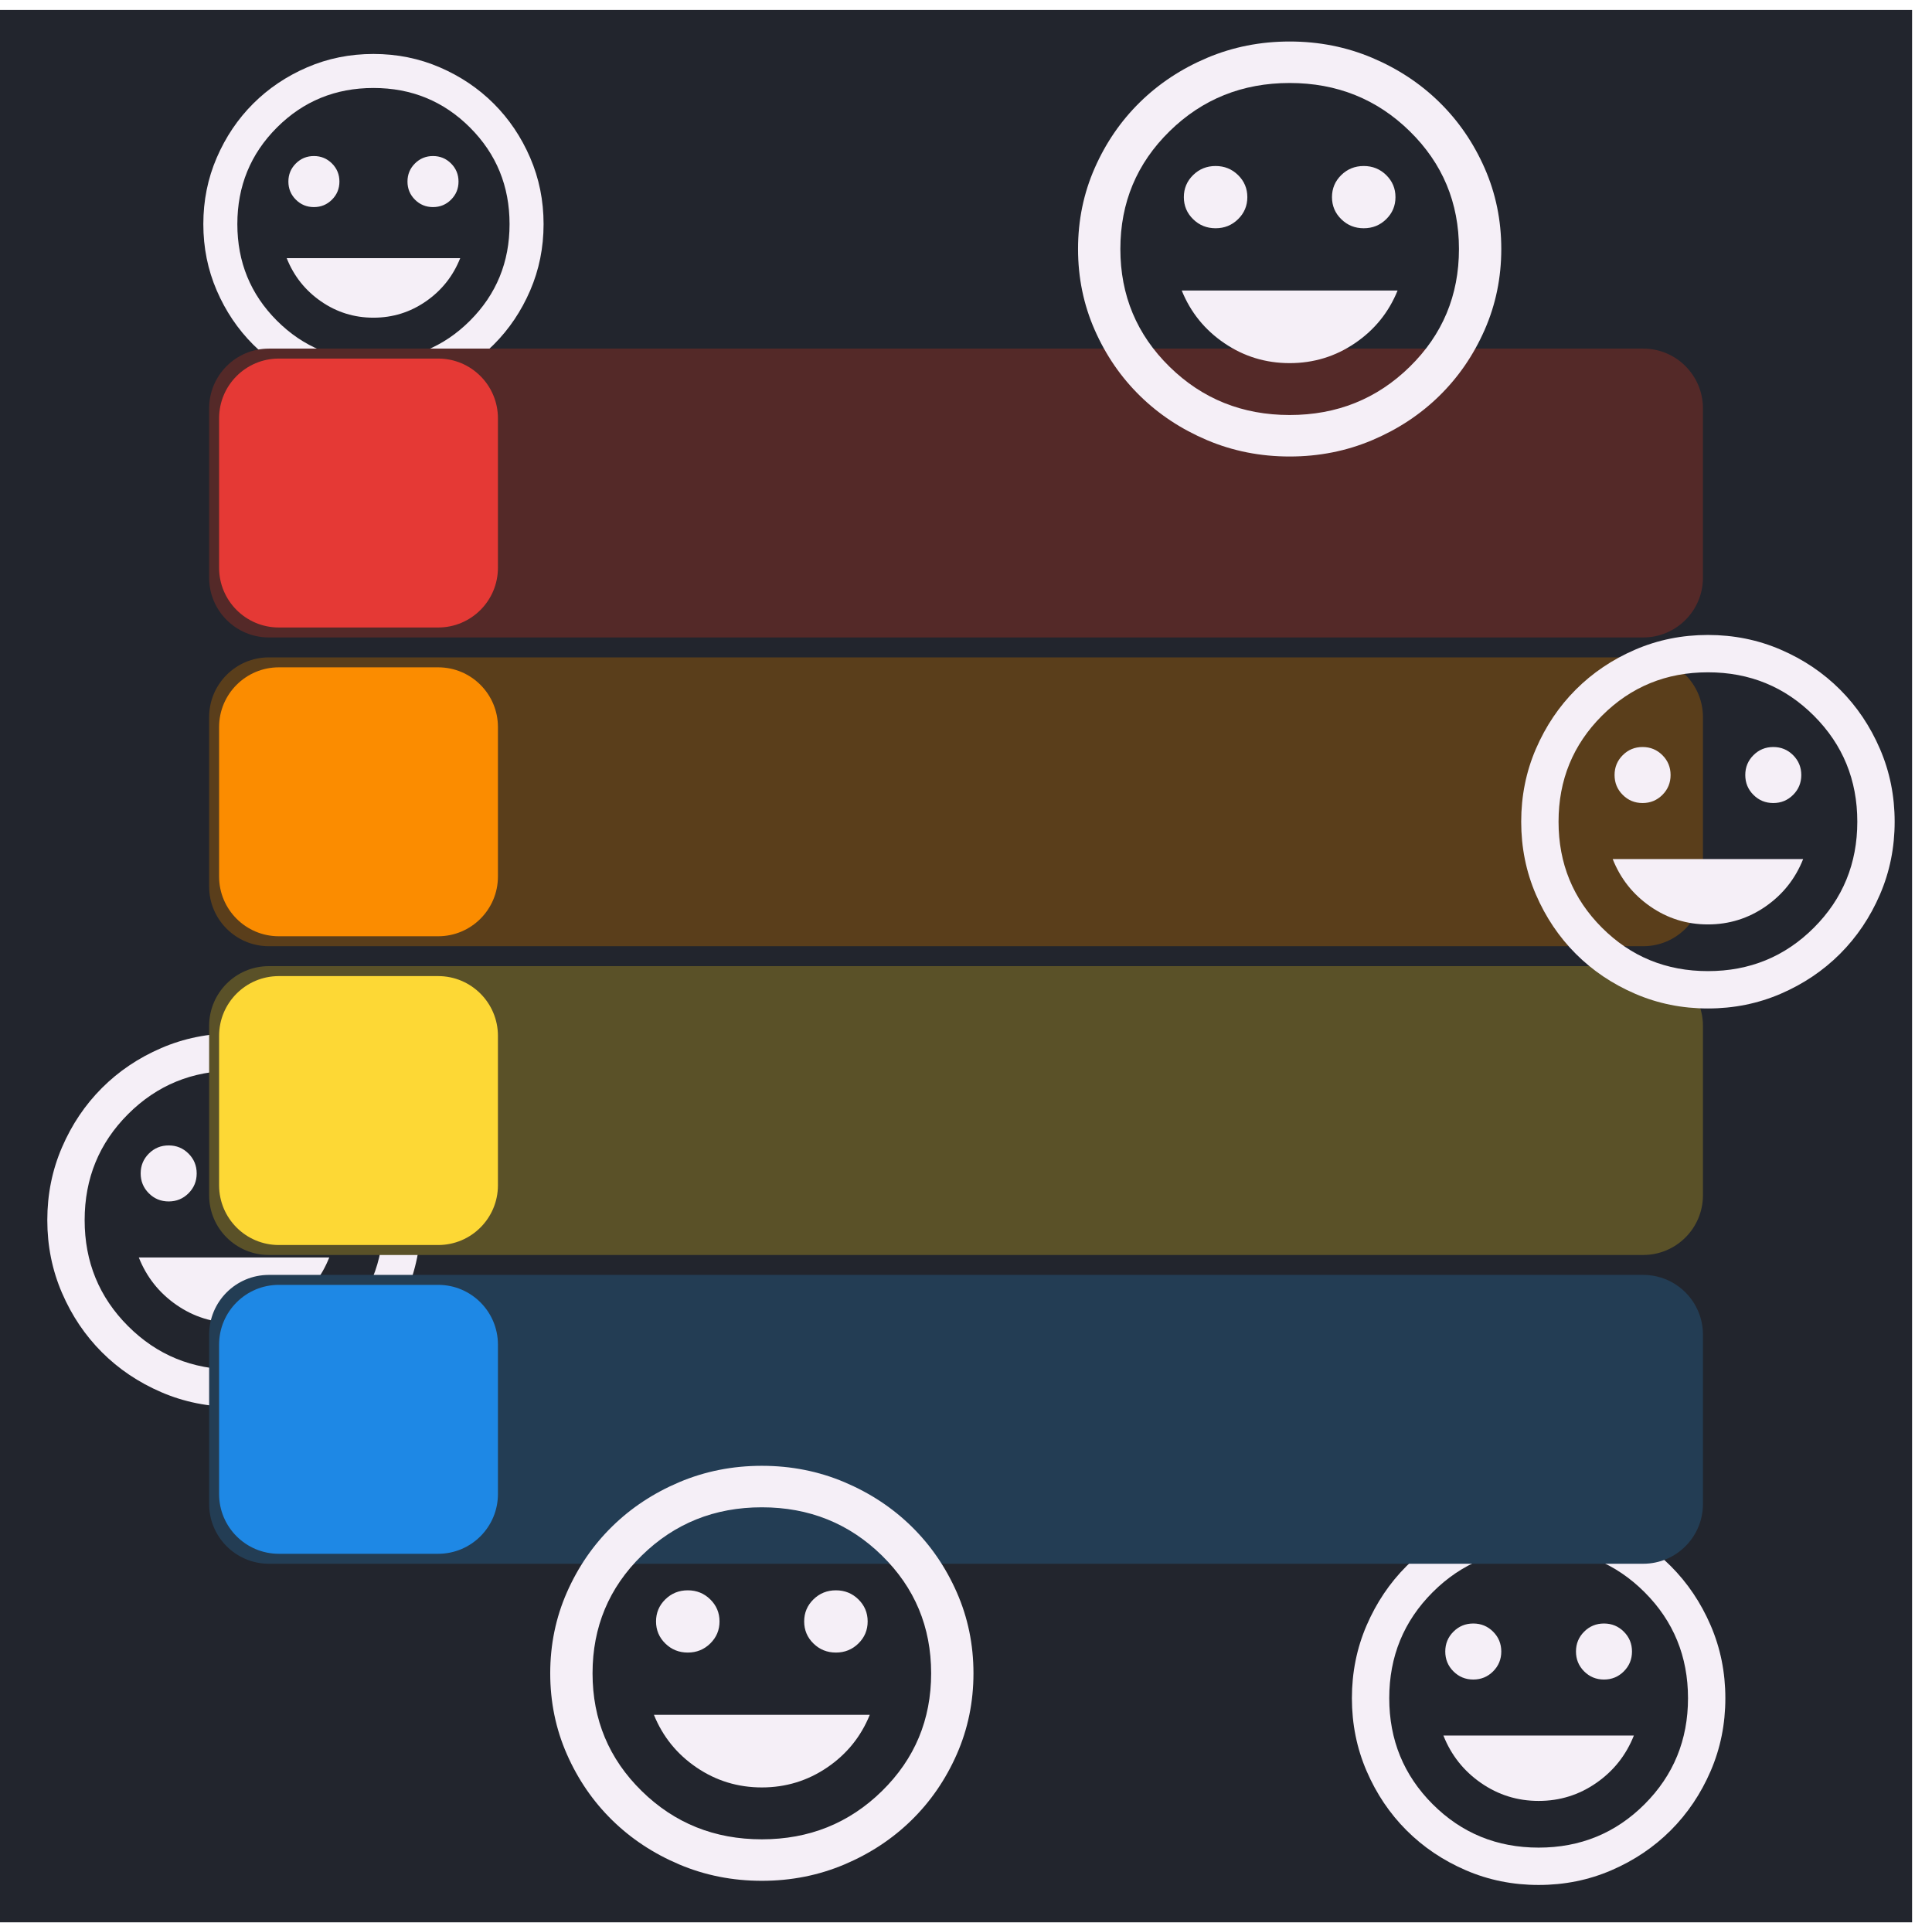
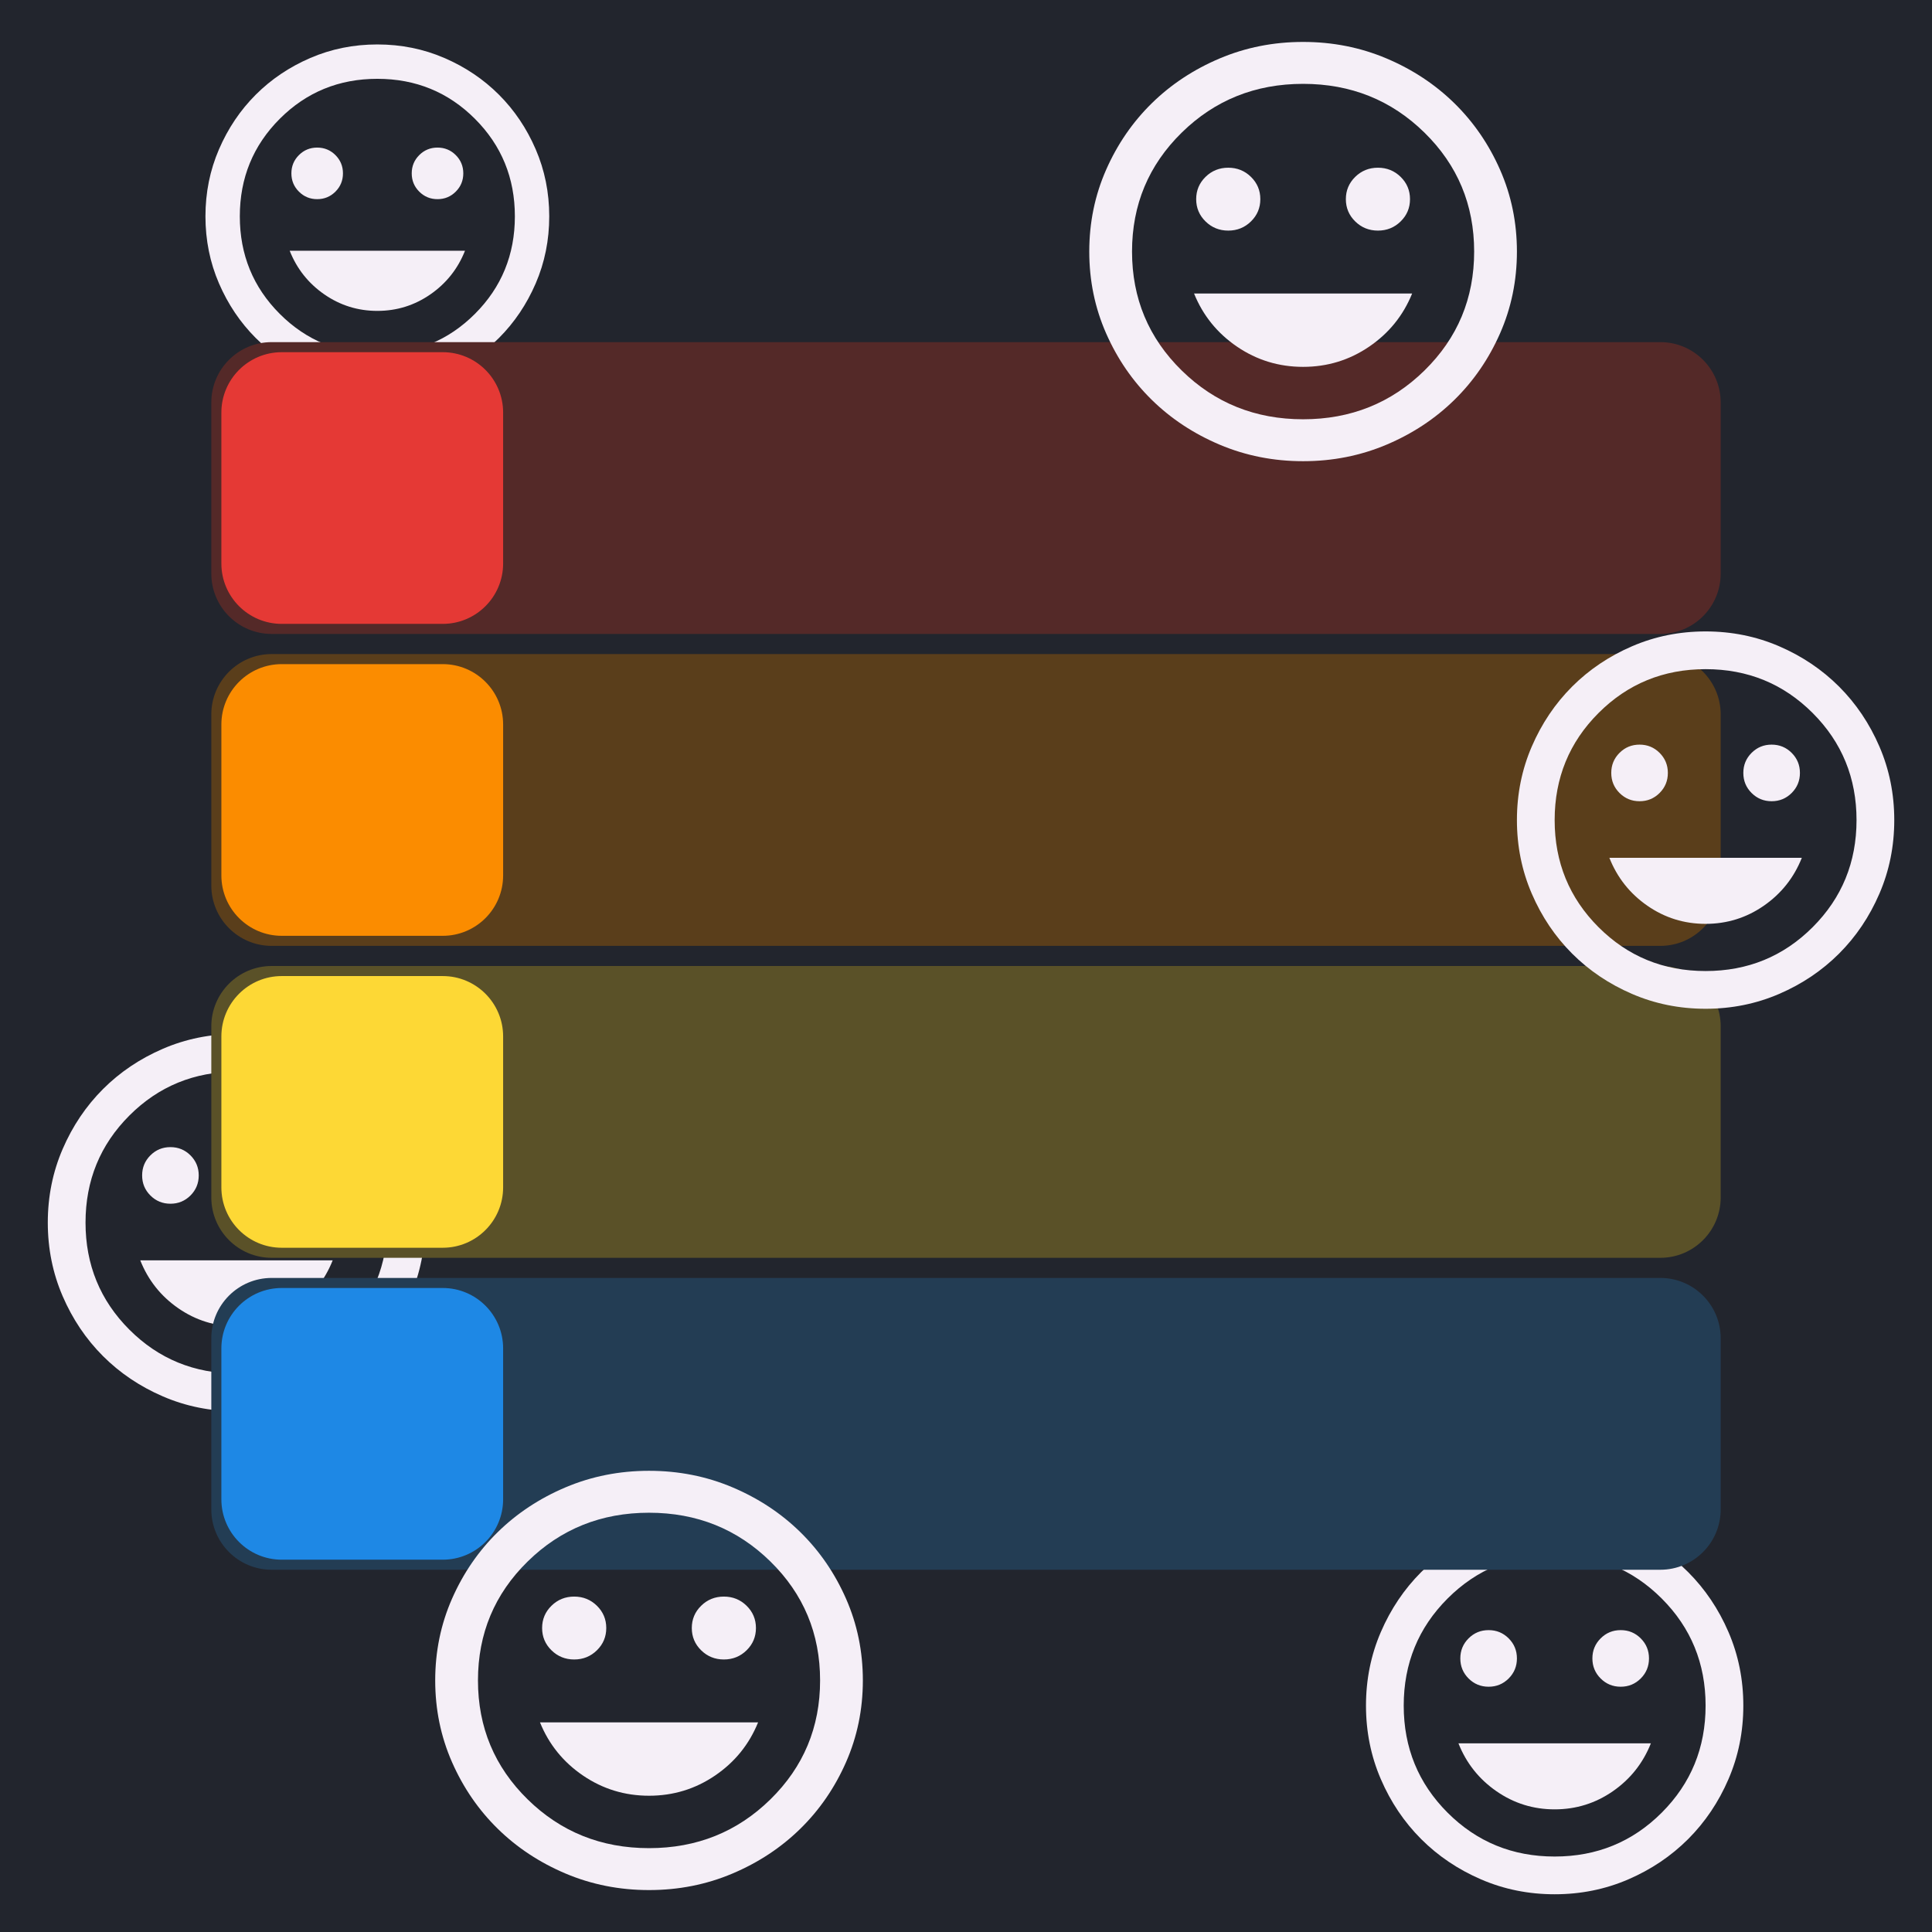
- <svg xmlns="http://www.w3.org/2000/svg" width="194" height="193" viewBox="0 0 194 193" fill="none">
-   <rect y="1" width="192" height="192" fill="#22252D" />
-   <path d="M43.479 20.792C44.191 20.792 44.796 20.543 45.294 20.044C45.792 19.546 46.042 18.941 46.042 18.229C46.042 17.517 45.792 16.912 45.294 16.414C44.796 15.916 44.191 15.667 43.479 15.667C42.767 15.667 42.162 15.916 41.664 16.414C41.166 16.912 40.917 17.517 40.917 18.229C40.917 18.941 41.166 19.546 41.664 20.044C42.162 20.543 42.767 20.792 43.479 20.792ZM31.521 20.792C32.233 20.792 32.838 20.543 33.336 20.044C33.834 19.546 34.083 18.941 34.083 18.229C34.083 17.517 33.834 16.912 33.336 16.414C32.838 15.916 32.233 15.667 31.521 15.667C30.809 15.667 30.204 15.916 29.706 16.414C29.207 16.912 28.958 17.517 28.958 18.229C28.958 18.941 29.207 19.546 29.706 20.044C30.204 20.543 30.809 20.792 31.521 20.792ZM37.5 31.896C39.436 31.896 41.194 31.348 42.775 30.252C44.355 29.155 45.501 27.71 46.212 25.917H28.788C29.499 27.71 30.645 29.155 32.225 30.252C33.806 31.348 35.564 31.896 37.5 31.896ZM37.5 39.583C35.137 39.583 32.916 39.135 30.837 38.238C28.759 37.341 26.951 36.124 25.413 34.587C23.876 33.049 22.659 31.241 21.762 29.163C20.865 27.084 20.417 24.863 20.417 22.5C20.417 20.137 20.865 17.916 21.762 15.838C22.659 13.759 23.876 11.951 25.413 10.414C26.951 8.876 28.759 7.659 30.837 6.762C32.916 5.865 35.137 5.417 37.5 5.417C39.863 5.417 42.084 5.865 44.163 6.762C46.241 7.659 48.049 8.876 49.587 10.414C51.124 11.951 52.341 13.759 53.238 15.838C54.135 17.916 54.583 20.137 54.583 22.5C54.583 24.863 54.135 27.084 53.238 29.163C52.341 31.241 51.124 33.049 49.587 34.587C48.049 36.124 46.241 37.341 44.163 38.238C42.084 39.135 39.863 39.583 37.5 39.583ZM37.5 36.167C41.315 36.167 44.547 34.843 47.195 32.195C49.843 29.547 51.167 26.315 51.167 22.5C51.167 18.685 49.843 15.453 47.195 12.805C44.547 10.157 41.315 8.833 37.5 8.833C33.685 8.833 30.453 10.157 27.805 12.805C25.157 15.453 23.833 18.685 23.833 22.5C23.833 26.315 25.157 29.547 27.805 32.195C30.453 34.843 33.685 36.167 37.5 36.167Z" fill="#F5EFF7" />
-   <path d="M161.062 168.625C161.844 168.625 162.508 168.352 163.055 167.805C163.602 167.258 163.875 166.594 163.875 165.812C163.875 165.031 163.602 164.367 163.055 163.82C162.508 163.273 161.844 163 161.062 163C160.281 163 159.617 163.273 159.07 163.82C158.523 164.367 158.25 165.031 158.25 165.812C158.25 166.594 158.523 167.258 159.07 167.805C159.617 168.352 160.281 168.625 161.062 168.625ZM147.938 168.625C148.719 168.625 149.383 168.352 149.93 167.805C150.477 167.258 150.75 166.594 150.75 165.812C150.75 165.031 150.477 164.367 149.93 163.82C149.383 163.273 148.719 163 147.938 163C147.156 163 146.492 163.273 145.945 163.82C145.398 164.367 145.125 165.031 145.125 165.812C145.125 166.594 145.398 167.258 145.945 167.805C146.492 168.352 147.156 168.625 147.938 168.625ZM154.5 180.812C156.625 180.812 158.555 180.211 160.289 179.008C162.023 177.805 163.281 176.219 164.063 174.25H144.938C145.719 176.219 146.977 177.805 148.711 179.008C150.445 180.211 152.375 180.812 154.5 180.812ZM154.5 189.25C151.906 189.25 149.469 188.758 147.187 187.773C144.906 186.789 142.922 185.453 141.234 183.766C139.547 182.078 138.211 180.094 137.227 177.813C136.242 175.531 135.75 173.094 135.75 170.5C135.75 167.906 136.242 165.469 137.227 163.187C138.211 160.906 139.547 158.922 141.234 157.234C142.922 155.547 144.906 154.211 147.187 153.227C149.469 152.242 151.906 151.75 154.5 151.75C157.094 151.75 159.531 152.242 161.813 153.227C164.094 154.211 166.078 155.547 167.766 157.234C169.453 158.922 170.789 160.906 171.773 163.187C172.758 165.469 173.25 167.906 173.25 170.5C173.25 173.094 172.758 175.531 171.773 177.813C170.789 180.094 169.453 182.078 167.766 183.766C166.078 185.453 164.094 186.789 161.813 187.773C159.531 188.758 157.094 189.25 154.5 189.25ZM154.5 185.5C158.688 185.5 162.234 184.047 165.141 181.141C168.047 178.234 169.5 174.688 169.5 170.5C169.5 166.312 168.047 162.766 165.141 159.859C162.234 156.953 158.688 155.5 154.5 155.5C150.312 155.5 146.766 156.953 143.859 159.859C140.953 162.766 139.5 166.312 139.5 170.5C139.5 174.688 140.953 178.234 143.859 181.141C146.766 184.047 150.312 185.5 154.5 185.5Z" fill="#F5EFF7" />
-   <path d="M30.062 120.625C30.844 120.625 31.508 120.352 32.055 119.805C32.602 119.258 32.875 118.594 32.875 117.812C32.875 117.031 32.602 116.367 32.055 115.82C31.508 115.273 30.844 115 30.062 115C29.281 115 28.617 115.273 28.07 115.82C27.523 116.367 27.25 117.031 27.25 117.812C27.25 118.594 27.523 119.258 28.07 119.805C28.617 120.352 29.281 120.625 30.062 120.625ZM16.938 120.625C17.719 120.625 18.383 120.352 18.93 119.805C19.477 119.258 19.75 118.594 19.75 117.812C19.75 117.031 19.477 116.367 18.93 115.82C18.383 115.273 17.719 115 16.938 115C16.156 115 15.492 115.273 14.945 115.82C14.398 116.367 14.125 117.031 14.125 117.812C14.125 118.594 14.398 119.258 14.945 119.805C15.492 120.352 16.156 120.625 16.938 120.625ZM23.5 132.812C25.625 132.812 27.555 132.211 29.289 131.008C31.023 129.805 32.281 128.219 33.062 126.25H13.938C14.719 128.219 15.977 129.805 17.711 131.008C19.445 132.211 21.375 132.812 23.5 132.812ZM23.5 141.25C20.906 141.25 18.469 140.758 16.188 139.773C13.906 138.789 11.922 137.453 10.234 135.766C8.547 134.078 7.211 132.094 6.227 129.813C5.242 127.531 4.75 125.094 4.75 122.5C4.75 119.906 5.242 117.469 6.227 115.188C7.211 112.906 8.547 110.922 10.234 109.234C11.922 107.547 13.906 106.211 16.188 105.227C18.469 104.242 20.906 103.75 23.5 103.75C26.094 103.75 28.531 104.242 30.812 105.227C33.094 106.211 35.078 107.547 36.766 109.234C38.453 110.922 39.789 112.906 40.773 115.188C41.758 117.469 42.25 119.906 42.25 122.5C42.25 125.094 41.758 127.531 40.773 129.813C39.789 132.094 38.453 134.078 36.766 135.766C35.078 137.453 33.094 138.789 30.812 139.773C28.531 140.758 26.094 141.25 23.5 141.25ZM23.5 137.5C27.688 137.5 31.234 136.047 34.141 133.141C37.047 130.234 38.5 126.688 38.5 122.5C38.5 118.312 37.047 114.766 34.141 111.859C31.234 108.953 27.688 107.5 23.5 107.5C19.312 107.5 15.766 108.953 12.859 111.859C9.953 114.766 8.5 118.312 8.5 122.5C8.5 126.688 9.953 130.234 12.859 133.141C15.766 136.047 19.312 137.5 23.5 137.5Z" fill="#F5EFF7" />
-   <rect x="21" y="35" width="150" height="29" rx="6" fill="#542928" />
-   <rect x="22" y="36" width="28" height="27" rx="6" fill="#E53935" />
-   <rect x="21" y="66" width="150" height="29" rx="6" fill="#5A3E1B" />
-   <rect x="22" y="67" width="28" height="27" rx="6" fill="#FB8C00" />
-   <rect x="21" y="128" width="150" height="29" rx="6" fill="#233D54" />
-   <rect x="22" y="129" width="28" height="27" rx="6" fill="#1E88E5" />
-   <rect x="21" y="97" width="150" height="29" rx="6" fill="#5A5128" />
-   <rect x="22" y="98" width="28" height="27" rx="6" fill="#FDD835" />
-   <path d="M83.938 165.917C84.823 165.917 85.576 165.613 86.195 165.005C86.815 164.398 87.125 163.66 87.125 162.792C87.125 161.924 86.815 161.186 86.195 160.578C85.576 159.97 84.823 159.667 83.938 159.667C83.052 159.667 82.299 159.97 81.68 160.578C81.06 161.186 80.75 161.924 80.75 162.792C80.75 163.66 81.06 164.398 81.68 165.005C82.299 165.613 83.052 165.917 83.938 165.917ZM69.062 165.917C69.948 165.917 70.701 165.613 71.32 165.005C71.94 164.398 72.25 163.66 72.25 162.792C72.25 161.924 71.94 161.186 71.32 160.578C70.701 159.97 69.948 159.667 69.062 159.667C68.177 159.667 67.424 159.97 66.805 160.578C66.185 161.186 65.875 161.924 65.875 162.792C65.875 163.66 66.185 164.398 66.805 165.005C67.424 165.613 68.177 165.917 69.062 165.917ZM76.5 179.458C78.908 179.458 81.095 178.79 83.061 177.453C85.027 176.116 86.452 174.354 87.338 172.167H65.662C66.548 174.354 67.973 176.116 69.939 177.453C71.905 178.79 74.092 179.458 76.5 179.458ZM76.5 188.833C73.56 188.833 70.798 188.286 68.213 187.193C65.627 186.099 63.378 184.615 61.466 182.74C59.553 180.865 58.039 178.66 56.923 176.125C55.808 173.59 55.25 170.882 55.25 168C55.25 165.118 55.808 162.41 56.923 159.875C58.039 157.34 59.553 155.135 61.466 153.26C63.378 151.385 65.627 149.901 68.213 148.807C70.798 147.714 73.56 147.167 76.5 147.167C79.44 147.167 82.202 147.714 84.787 148.807C87.373 149.901 89.622 151.385 91.534 153.26C93.447 155.135 94.961 157.34 96.077 159.875C97.192 162.41 97.75 165.118 97.75 168C97.75 170.882 97.192 173.59 96.077 176.125C94.961 178.66 93.447 180.865 91.534 182.74C89.622 184.615 87.373 186.099 84.787 187.193C82.202 188.286 79.44 188.833 76.5 188.833ZM76.5 184.667C81.246 184.667 85.266 183.052 88.559 179.823C91.853 176.594 93.5 172.653 93.5 168C93.5 163.347 91.853 159.406 88.559 156.177C85.266 152.948 81.246 151.333 76.5 151.333C71.754 151.333 67.734 152.948 64.441 156.177C61.147 159.406 59.5 163.347 59.5 168C59.5 172.653 61.147 176.594 64.441 179.823C67.734 183.052 71.754 184.667 76.5 184.667Z" fill="#F5EFF7" />
-   <path d="M178.062 80.625C178.844 80.625 179.508 80.352 180.055 79.805C180.602 79.258 180.875 78.594 180.875 77.812C180.875 77.031 180.602 76.367 180.055 75.82C179.508 75.273 178.844 75 178.062 75C177.281 75 176.617 75.273 176.07 75.82C175.523 76.367 175.25 77.031 175.25 77.812C175.25 78.594 175.523 79.258 176.07 79.805C176.617 80.352 177.281 80.625 178.062 80.625ZM164.938 80.625C165.719 80.625 166.383 80.352 166.93 79.805C167.477 79.258 167.75 78.594 167.75 77.812C167.75 77.031 167.477 76.367 166.93 75.82C166.383 75.273 165.719 75 164.938 75C164.156 75 163.492 75.273 162.945 75.82C162.398 76.367 162.125 77.031 162.125 77.812C162.125 78.594 162.398 79.258 162.945 79.805C163.492 80.352 164.156 80.625 164.938 80.625ZM171.5 92.812C173.625 92.812 175.555 92.211 177.289 91.008C179.023 89.805 180.281 88.219 181.062 86.25H161.938C162.719 88.219 163.977 89.805 165.711 91.008C167.445 92.211 169.375 92.812 171.5 92.812ZM171.5 101.25C168.906 101.25 166.469 100.758 164.188 99.773C161.906 98.789 159.922 97.453 158.234 95.766C156.547 94.078 155.211 92.094 154.227 89.812C153.242 87.531 152.75 85.094 152.75 82.5C152.75 79.906 153.242 77.469 154.227 75.188C155.211 72.906 156.547 70.922 158.234 69.234C159.922 67.547 161.906 66.211 164.188 65.227C166.469 64.242 168.906 63.75 171.5 63.75C174.094 63.75 176.531 64.242 178.813 65.227C181.094 66.211 183.078 67.547 184.766 69.234C186.453 70.922 187.789 72.906 188.773 75.188C189.758 77.469 190.25 79.906 190.25 82.5C190.25 85.094 189.758 87.531 188.773 89.812C187.789 92.094 186.453 94.078 184.766 95.766C183.078 97.453 181.094 98.789 178.813 99.773C176.531 100.758 174.094 101.25 171.5 101.25ZM171.5 97.5C175.688 97.5 179.234 96.047 182.141 93.141C185.047 90.234 186.5 86.688 186.5 82.5C186.5 78.312 185.047 74.766 182.141 71.859C179.234 68.953 175.688 67.5 171.5 67.5C167.312 67.5 163.766 68.953 160.859 71.859C157.953 74.766 156.5 78.312 156.5 82.5C156.5 86.688 157.953 90.234 160.859 93.141C163.766 96.047 167.312 97.5 171.5 97.5Z" fill="#F5EFF7" />
+ <svg xmlns="http://www.w3.org/2000/svg" width="192" height="192" viewBox="0 0 192 192" fill="none">
+   <rect width="192" height="192" fill="#22252D" />
+   <path d="M43.479 19.792C44.191 19.792 44.796 19.543 45.294 19.044C45.792 18.546 46.042 17.941 46.042 17.229C46.042 16.517 45.792 15.912 45.294 15.414C44.796 14.916 44.191 14.667 43.479 14.667C42.767 14.667 42.162 14.916 41.664 15.414C41.166 15.912 40.917 16.517 40.917 17.229C40.917 17.941 41.166 18.546 41.664 19.044C42.162 19.543 42.767 19.792 43.479 19.792ZM31.521 19.792C32.233 19.792 32.838 19.543 33.336 19.044C33.834 18.546 34.083 17.941 34.083 17.229C34.083 16.517 33.834 15.912 33.336 15.414C32.838 14.916 32.233 14.667 31.521 14.667C30.809 14.667 30.204 14.916 29.706 15.414C29.207 15.912 28.958 16.517 28.958 17.229C28.958 17.941 29.207 18.546 29.706 19.044C30.204 19.543 30.809 19.792 31.521 19.792ZM37.5 30.896C39.436 30.896 41.194 30.348 42.775 29.252C44.355 28.155 45.501 26.71 46.212 24.917H28.788C29.499 26.71 30.645 28.155 32.225 29.252C33.806 30.348 35.564 30.896 37.5 30.896ZM37.5 38.583C35.137 38.583 32.916 38.135 30.837 37.238C28.759 36.341 26.951 35.124 25.413 33.587C23.876 32.049 22.659 30.241 21.762 28.163C20.865 26.084 20.417 23.863 20.417 21.5C20.417 19.137 20.865 16.916 21.762 14.838C22.659 12.759 23.876 10.951 25.413 9.414C26.951 7.876 28.759 6.659 30.837 5.762C32.916 4.865 35.137 4.417 37.5 4.417C39.863 4.417 42.084 4.865 44.163 5.762C46.241 6.659 48.049 7.876 49.587 9.414C51.124 10.951 52.341 12.759 53.238 14.838C54.135 16.916 54.583 19.137 54.583 21.5C54.583 23.863 54.135 26.084 53.238 28.163C52.341 30.241 51.124 32.049 49.587 33.587C48.049 35.124 46.241 36.341 44.163 37.238C42.084 38.135 39.863 38.583 37.5 38.583ZM37.5 35.167C41.315 35.167 44.547 33.843 47.195 31.195C49.843 28.547 51.167 25.315 51.167 21.5C51.167 17.685 49.843 14.453 47.195 11.805C44.547 9.157 41.315 7.833 37.5 7.833C33.685 7.833 30.453 9.157 27.805 11.805C25.157 14.453 23.833 17.685 23.833 21.5C23.833 25.315 25.157 28.547 27.805 31.195C30.453 33.843 33.685 35.167 37.5 35.167Z" fill="#F5EFF7" />
+   <path d="M161.062 167.625C161.844 167.625 162.508 167.352 163.055 166.805C163.602 166.258 163.875 165.594 163.875 164.812C163.875 164.031 163.602 163.367 163.055 162.82C162.508 162.273 161.844 162 161.062 162C160.281 162 159.617 162.273 159.07 162.82C158.523 163.367 158.25 164.031 158.25 164.812C158.25 165.594 158.523 166.258 159.07 166.805C159.617 167.352 160.281 167.625 161.062 167.625ZM147.938 167.625C148.719 167.625 149.383 167.352 149.93 166.805C150.477 166.258 150.75 165.594 150.75 164.812C150.75 164.031 150.477 163.367 149.93 162.82C149.383 162.273 148.719 162 147.938 162C147.156 162 146.492 162.273 145.945 162.82C145.398 163.367 145.125 164.031 145.125 164.812C145.125 165.594 145.398 166.258 145.945 166.805C146.492 167.352 147.156 167.625 147.938 167.625ZM154.5 179.812C156.625 179.812 158.555 179.211 160.289 178.008C162.023 176.805 163.281 175.219 164.063 173.25H144.938C145.719 175.219 146.977 176.805 148.711 178.008C150.445 179.211 152.375 179.812 154.5 179.812ZM154.5 188.25C151.906 188.25 149.469 187.758 147.187 186.773C144.906 185.789 142.922 184.453 141.234 182.766C139.547 181.078 138.211 179.094 137.227 176.813C136.242 174.531 135.75 172.094 135.75 169.5C135.75 166.906 136.242 164.469 137.227 162.187C138.211 159.906 139.547 157.922 141.234 156.234C142.922 154.547 144.906 153.211 147.187 152.227C149.469 151.242 151.906 150.75 154.5 150.75C157.094 150.75 159.531 151.242 161.813 152.227C164.094 153.211 166.078 154.547 167.766 156.234C169.453 157.922 170.789 159.906 171.773 162.187C172.758 164.469 173.25 166.906 173.25 169.5C173.25 172.094 172.758 174.531 171.773 176.813C170.789 179.094 169.453 181.078 167.766 182.766C166.078 184.453 164.094 185.789 161.813 186.773C159.531 187.758 157.094 188.25 154.5 188.25ZM154.5 184.5C158.688 184.5 162.234 183.047 165.141 180.141C168.047 177.234 169.5 173.688 169.5 169.5C169.5 165.312 168.047 161.766 165.141 158.859C162.234 155.953 158.688 154.5 154.5 154.5C150.312 154.5 146.766 155.953 143.859 158.859C140.953 161.766 139.5 165.312 139.5 169.5C139.5 173.688 140.953 177.234 143.859 180.141C146.766 183.047 150.312 184.5 154.5 184.5Z" fill="#F5EFF7" />
+   <path d="M30.062 119.625C30.844 119.625 31.508 119.352 32.055 118.805C32.602 118.258 32.875 117.594 32.875 116.812C32.875 116.031 32.602 115.367 32.055 114.82C31.508 114.273 30.844 114 30.062 114C29.281 114 28.617 114.273 28.07 114.82C27.523 115.367 27.25 116.031 27.25 116.812C27.25 117.594 27.523 118.258 28.07 118.805C28.617 119.352 29.281 119.625 30.062 119.625ZM16.938 119.625C17.719 119.625 18.383 119.352 18.93 118.805C19.477 118.258 19.75 117.594 19.75 116.812C19.75 116.031 19.477 115.367 18.93 114.82C18.383 114.273 17.719 114 16.938 114C16.156 114 15.492 114.273 14.945 114.82C14.398 115.367 14.125 116.031 14.125 116.812C14.125 117.594 14.398 118.258 14.945 118.805C15.492 119.352 16.156 119.625 16.938 119.625ZM23.5 131.812C25.625 131.812 27.555 131.211 29.289 130.008C31.023 128.805 32.281 127.219 33.062 125.25H13.938C14.719 127.219 15.977 128.805 17.711 130.008C19.445 131.211 21.375 131.812 23.5 131.812ZM23.5 140.25C20.906 140.25 18.469 139.758 16.188 138.773C13.906 137.789 11.922 136.453 10.234 134.766C8.547 133.078 7.211 131.094 6.227 128.813C5.242 126.531 4.75 124.094 4.75 121.5C4.75 118.906 5.242 116.469 6.227 114.187C7.211 111.906 8.547 109.922 10.234 108.234C11.922 106.547 13.906 105.211 16.188 104.227C18.469 103.242 20.906 102.75 23.5 102.75C26.094 102.75 28.531 103.242 30.812 104.227C33.094 105.211 35.078 106.547 36.766 108.234C38.453 109.922 39.789 111.906 40.773 114.187C41.758 116.469 42.25 118.906 42.25 121.5C42.25 124.094 41.758 126.531 40.773 128.813C39.789 131.094 38.453 133.078 36.766 134.766C35.078 136.453 33.094 137.789 30.812 138.773C28.531 139.758 26.094 140.25 23.5 140.25ZM23.5 136.5C27.688 136.5 31.234 135.047 34.141 132.141C37.047 129.234 38.5 125.688 38.5 121.5C38.5 117.312 37.047 113.766 34.141 110.859C31.234 107.953 27.688 106.5 23.5 106.5C19.312 106.5 15.766 107.953 12.859 110.859C9.953 113.766 8.5 117.312 8.5 121.5C8.5 125.688 9.953 129.234 12.859 132.141C15.766 135.047 19.312 136.5 23.5 136.5Z" fill="#F5EFF7" />
+   <rect x="21" y="34" width="150" height="29" rx="6" fill="#542928" />
+   <rect x="22" y="35" width="28" height="27" rx="6" fill="#E53935" />
+   <rect x="21" y="65" width="150" height="29" rx="6" fill="#5A3E1B" />
+   <rect x="22" y="66" width="28" height="27" rx="6" fill="#FB8C00" />
+   <rect x="21" y="127" width="150" height="29" rx="6" fill="#233D54" />
+   <rect x="22" y="128" width="28" height="27" rx="6" fill="#1E88E5" />
+   <rect x="21" y="96" width="150" height="29" rx="6" fill="#5A5128" />
+   <rect x="22" y="97" width="28" height="27" rx="6" fill="#FDD835" />
+   <path d="M71.938 164.917C72.823 164.917 73.576 164.613 74.195 164.005C74.815 163.398 75.125 162.66 75.125 161.792C75.125 160.924 74.815 160.186 74.195 159.578C73.576 158.97 72.823 158.667 71.938 158.667C71.052 158.667 70.299 158.97 69.68 159.578C69.06 160.186 68.75 160.924 68.75 161.792C68.75 162.66 69.06 163.398 69.68 164.005C70.299 164.613 71.052 164.917 71.938 164.917ZM57.062 164.917C57.948 164.917 58.7 164.613 59.32 164.005C59.94 163.398 60.25 162.66 60.25 161.792C60.25 160.924 59.94 160.186 59.32 159.578C58.7 158.97 57.948 158.667 57.062 158.667C56.177 158.667 55.425 158.97 54.805 159.578C54.185 160.186 53.875 160.924 53.875 161.792C53.875 162.66 54.185 163.398 54.805 164.005C55.425 164.613 56.177 164.917 57.062 164.917ZM64.5 178.458C66.908 178.458 69.095 177.79 71.061 176.453C73.027 175.116 74.452 173.354 75.338 171.167H53.663C54.548 173.354 55.973 175.116 57.939 176.453C59.905 177.79 62.092 178.458 64.5 178.458ZM64.5 187.833C61.56 187.833 58.798 187.286 56.212 186.193C53.627 185.099 51.378 183.615 49.466 181.74C47.553 179.865 46.039 177.66 44.923 175.125C43.808 172.59 43.25 169.882 43.25 167C43.25 164.118 43.808 161.41 44.923 158.875C46.039 156.34 47.553 154.135 49.466 152.26C51.378 150.385 53.627 148.901 56.212 147.807C58.798 146.714 61.56 146.167 64.5 146.167C67.44 146.167 70.202 146.714 72.787 147.807C75.373 148.901 77.622 150.385 79.534 152.26C81.447 154.135 82.961 156.34 84.077 158.875C85.192 161.41 85.75 164.118 85.75 167C85.75 169.882 85.192 172.59 84.077 175.125C82.961 177.66 81.447 179.865 79.534 181.74C77.622 183.615 75.373 185.099 72.787 186.193C70.202 187.286 67.44 187.833 64.5 187.833ZM64.5 183.667C69.246 183.667 73.266 182.052 76.559 178.823C79.853 175.594 81.5 171.653 81.5 167C81.5 162.347 79.853 158.406 76.559 155.177C73.266 151.948 69.246 150.333 64.5 150.333C59.754 150.333 55.734 151.948 52.441 155.177C49.147 158.406 47.5 162.347 47.5 167C47.5 171.653 49.147 175.594 52.441 178.823C55.734 182.052 59.754 183.667 64.5 183.667Z" fill="#F5EFF7" />
+   <path d="M176.062 79.625C176.844 79.625 177.508 79.352 178.055 78.805C178.602 78.258 178.875 77.594 178.875 76.812C178.875 76.031 178.602 75.367 178.055 74.82C177.508 74.273 176.844 74 176.062 74C175.281 74 174.617 74.273 174.07 74.82C173.523 75.367 173.25 76.031 173.25 76.812C173.25 77.594 173.523 78.258 174.07 78.805C174.617 79.352 175.281 79.625 176.062 79.625ZM162.938 79.625C163.719 79.625 164.383 79.352 164.93 78.805C165.477 78.258 165.75 77.594 165.75 76.812C165.75 76.031 165.477 75.367 164.93 74.82C164.383 74.273 163.719 74 162.938 74C162.156 74 161.492 74.273 160.945 74.82C160.398 75.367 160.125 76.031 160.125 76.812C160.125 77.594 160.398 78.258 160.945 78.805C161.492 79.352 162.156 79.625 162.938 79.625ZM169.5 91.812C171.625 91.812 173.555 91.211 175.289 90.008C177.023 88.805 178.281 87.219 179.063 85.25H159.938C160.719 87.219 161.977 88.805 163.711 90.008C165.445 91.211 167.375 91.812 169.5 91.812ZM169.5 100.25C166.906 100.25 164.469 99.758 162.187 98.773C159.906 97.789 157.922 96.453 156.234 94.766C154.547 93.078 153.211 91.094 152.227 88.812C151.242 86.531 150.75 84.094 150.75 81.5C150.75 78.906 151.242 76.469 152.227 74.188C153.211 71.906 154.547 69.922 156.234 68.234C157.922 66.547 159.906 65.211 162.187 64.227C164.469 63.242 166.906 62.75 169.5 62.75C172.094 62.75 174.531 63.242 176.813 64.227C179.094 65.211 181.078 66.547 182.766 68.234C184.453 69.922 185.789 71.906 186.773 74.188C187.758 76.469 188.25 78.906 188.25 81.5C188.25 84.094 187.758 86.531 186.773 88.812C185.789 91.094 184.453 93.078 182.766 94.766C181.078 96.453 179.094 97.789 176.813 98.773C174.531 99.758 172.094 100.25 169.5 100.25ZM169.5 96.5C173.688 96.5 177.234 95.047 180.141 92.141C183.047 89.234 184.5 85.688 184.5 81.5C184.5 77.312 183.047 73.766 180.141 70.859C177.234 67.953 173.688 66.5 169.5 66.5C165.312 66.5 161.766 67.953 158.859 70.859C155.953 73.766 154.5 77.312 154.5 81.5C154.5 85.688 155.953 89.234 158.859 92.141C161.766 95.047 165.312 96.5 169.5 96.5Z" fill="#F5EFF7" />
  <path d="M136.938 22.917C137.823 22.917 138.576 22.613 139.195 22.005C139.815 21.398 140.125 20.66 140.125 19.792C140.125 18.924 139.815 18.186 139.195 17.578C138.576 16.971 137.823 16.667 136.938 16.667C136.052 16.667 135.299 16.971 134.68 17.578C134.06 18.186 133.75 18.924 133.75 19.792C133.75 20.66 134.06 21.398 134.68 22.005C135.299 22.613 136.052 22.917 136.938 22.917ZM122.062 22.917C122.948 22.917 123.701 22.613 124.32 22.005C124.94 21.398 125.25 20.66 125.25 19.792C125.25 18.924 124.94 18.186 124.32 17.578C123.701 16.971 122.948 16.667 122.062 16.667C121.177 16.667 120.424 16.971 119.805 17.578C119.185 18.186 118.875 18.924 118.875 19.792C118.875 20.66 119.185 21.398 119.805 22.005C120.424 22.613 121.177 22.917 122.062 22.917ZM129.5 36.458C131.908 36.458 134.095 35.79 136.061 34.453C138.027 33.116 139.452 31.354 140.338 29.167H118.663C119.548 31.354 120.973 33.116 122.939 34.453C124.905 35.79 127.092 36.458 129.5 36.458ZM129.5 45.833C126.56 45.833 123.798 45.286 121.212 44.193C118.627 43.099 116.378 41.615 114.466 39.74C112.553 37.865 111.039 35.66 109.923 33.125C108.808 30.59 108.25 27.882 108.25 25C108.25 22.118 108.808 19.41 109.923 16.875C111.039 14.34 112.553 12.135 114.466 10.26C116.378 8.385 118.627 6.901 121.212 5.807C123.798 4.714 126.56 4.167 129.5 4.167C132.44 4.167 135.202 4.714 137.788 5.807C140.373 6.901 142.622 8.385 144.534 10.26C146.447 12.135 147.961 14.34 149.077 16.875C150.192 19.41 150.75 22.118 150.75 25C150.75 27.882 150.192 30.59 149.077 33.125C147.961 35.66 146.447 37.865 144.534 39.74C142.622 41.615 140.373 43.099 137.788 44.193C135.202 45.286 132.44 45.833 129.5 45.833ZM129.5 41.667C134.246 41.667 138.266 40.052 141.559 36.823C144.853 33.594 146.5 29.653 146.5 25C146.5 20.347 144.853 16.406 141.559 13.177C138.266 9.948 134.246 8.333 129.5 8.333C124.754 8.333 120.734 9.948 117.441 13.177C114.147 16.406 112.5 20.347 112.5 25C112.5 29.653 114.147 33.594 117.441 36.823C120.734 40.052 124.754 41.667 129.5 41.667Z" fill="#F5EFF7" />
</svg>
